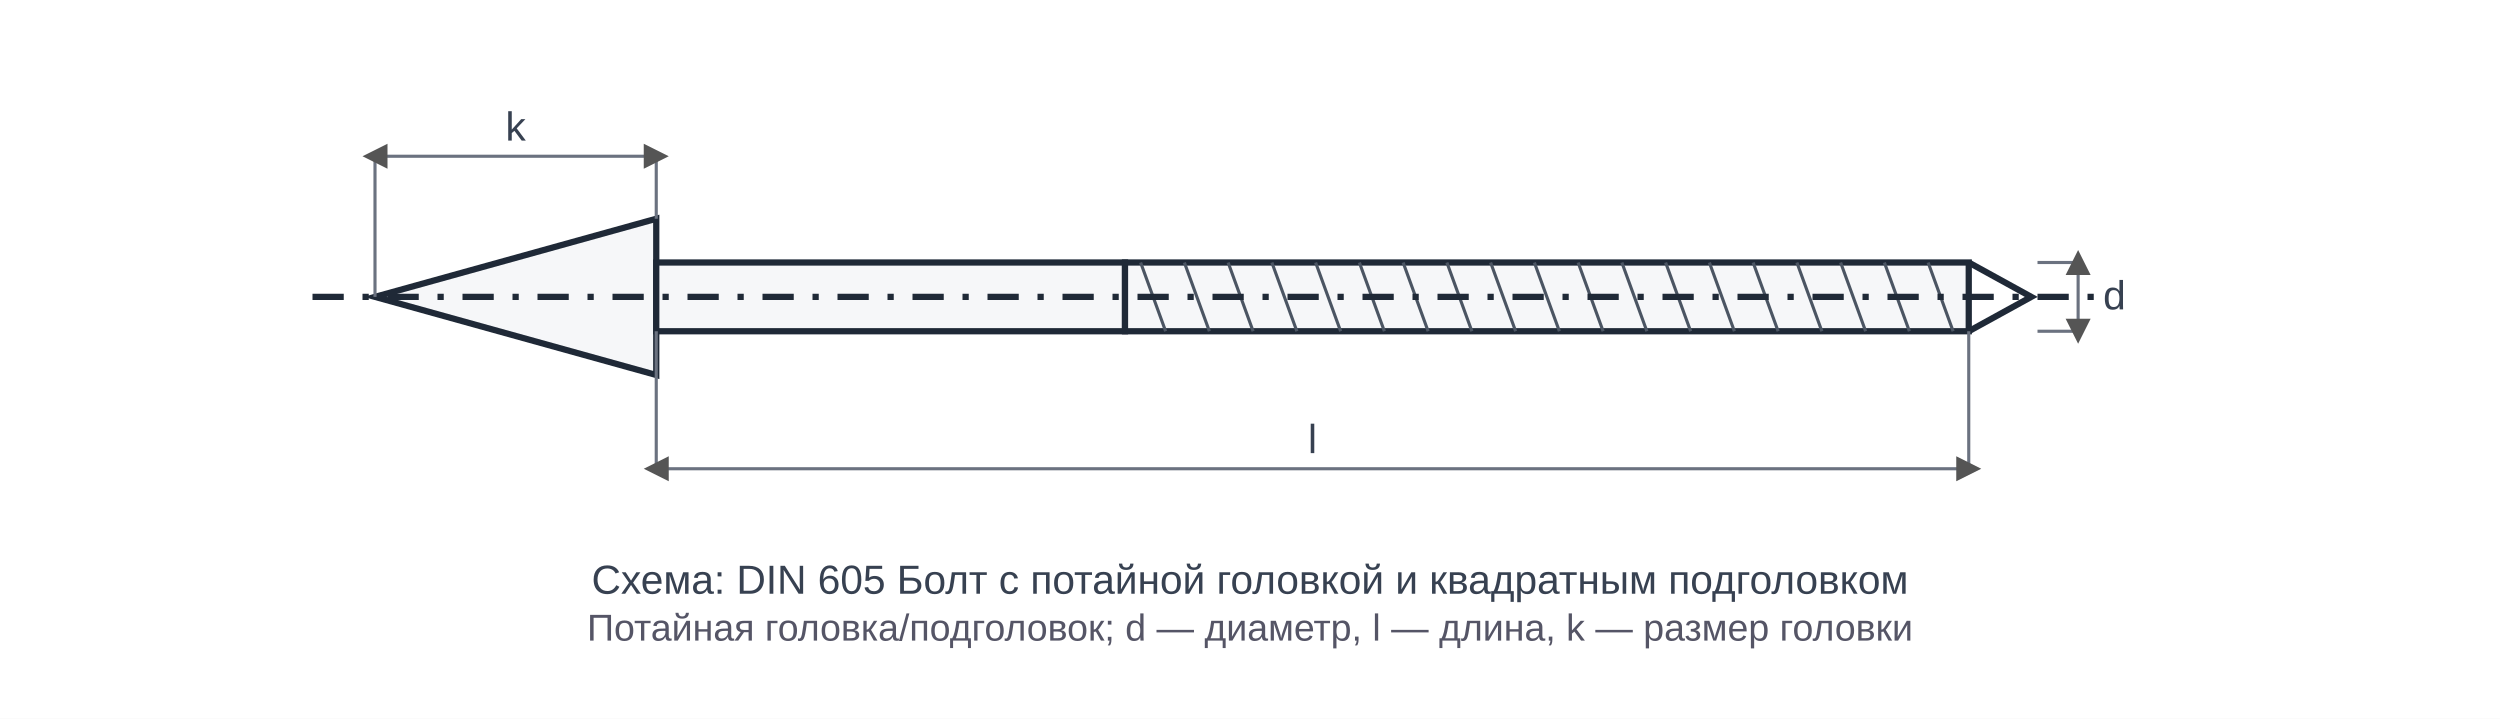
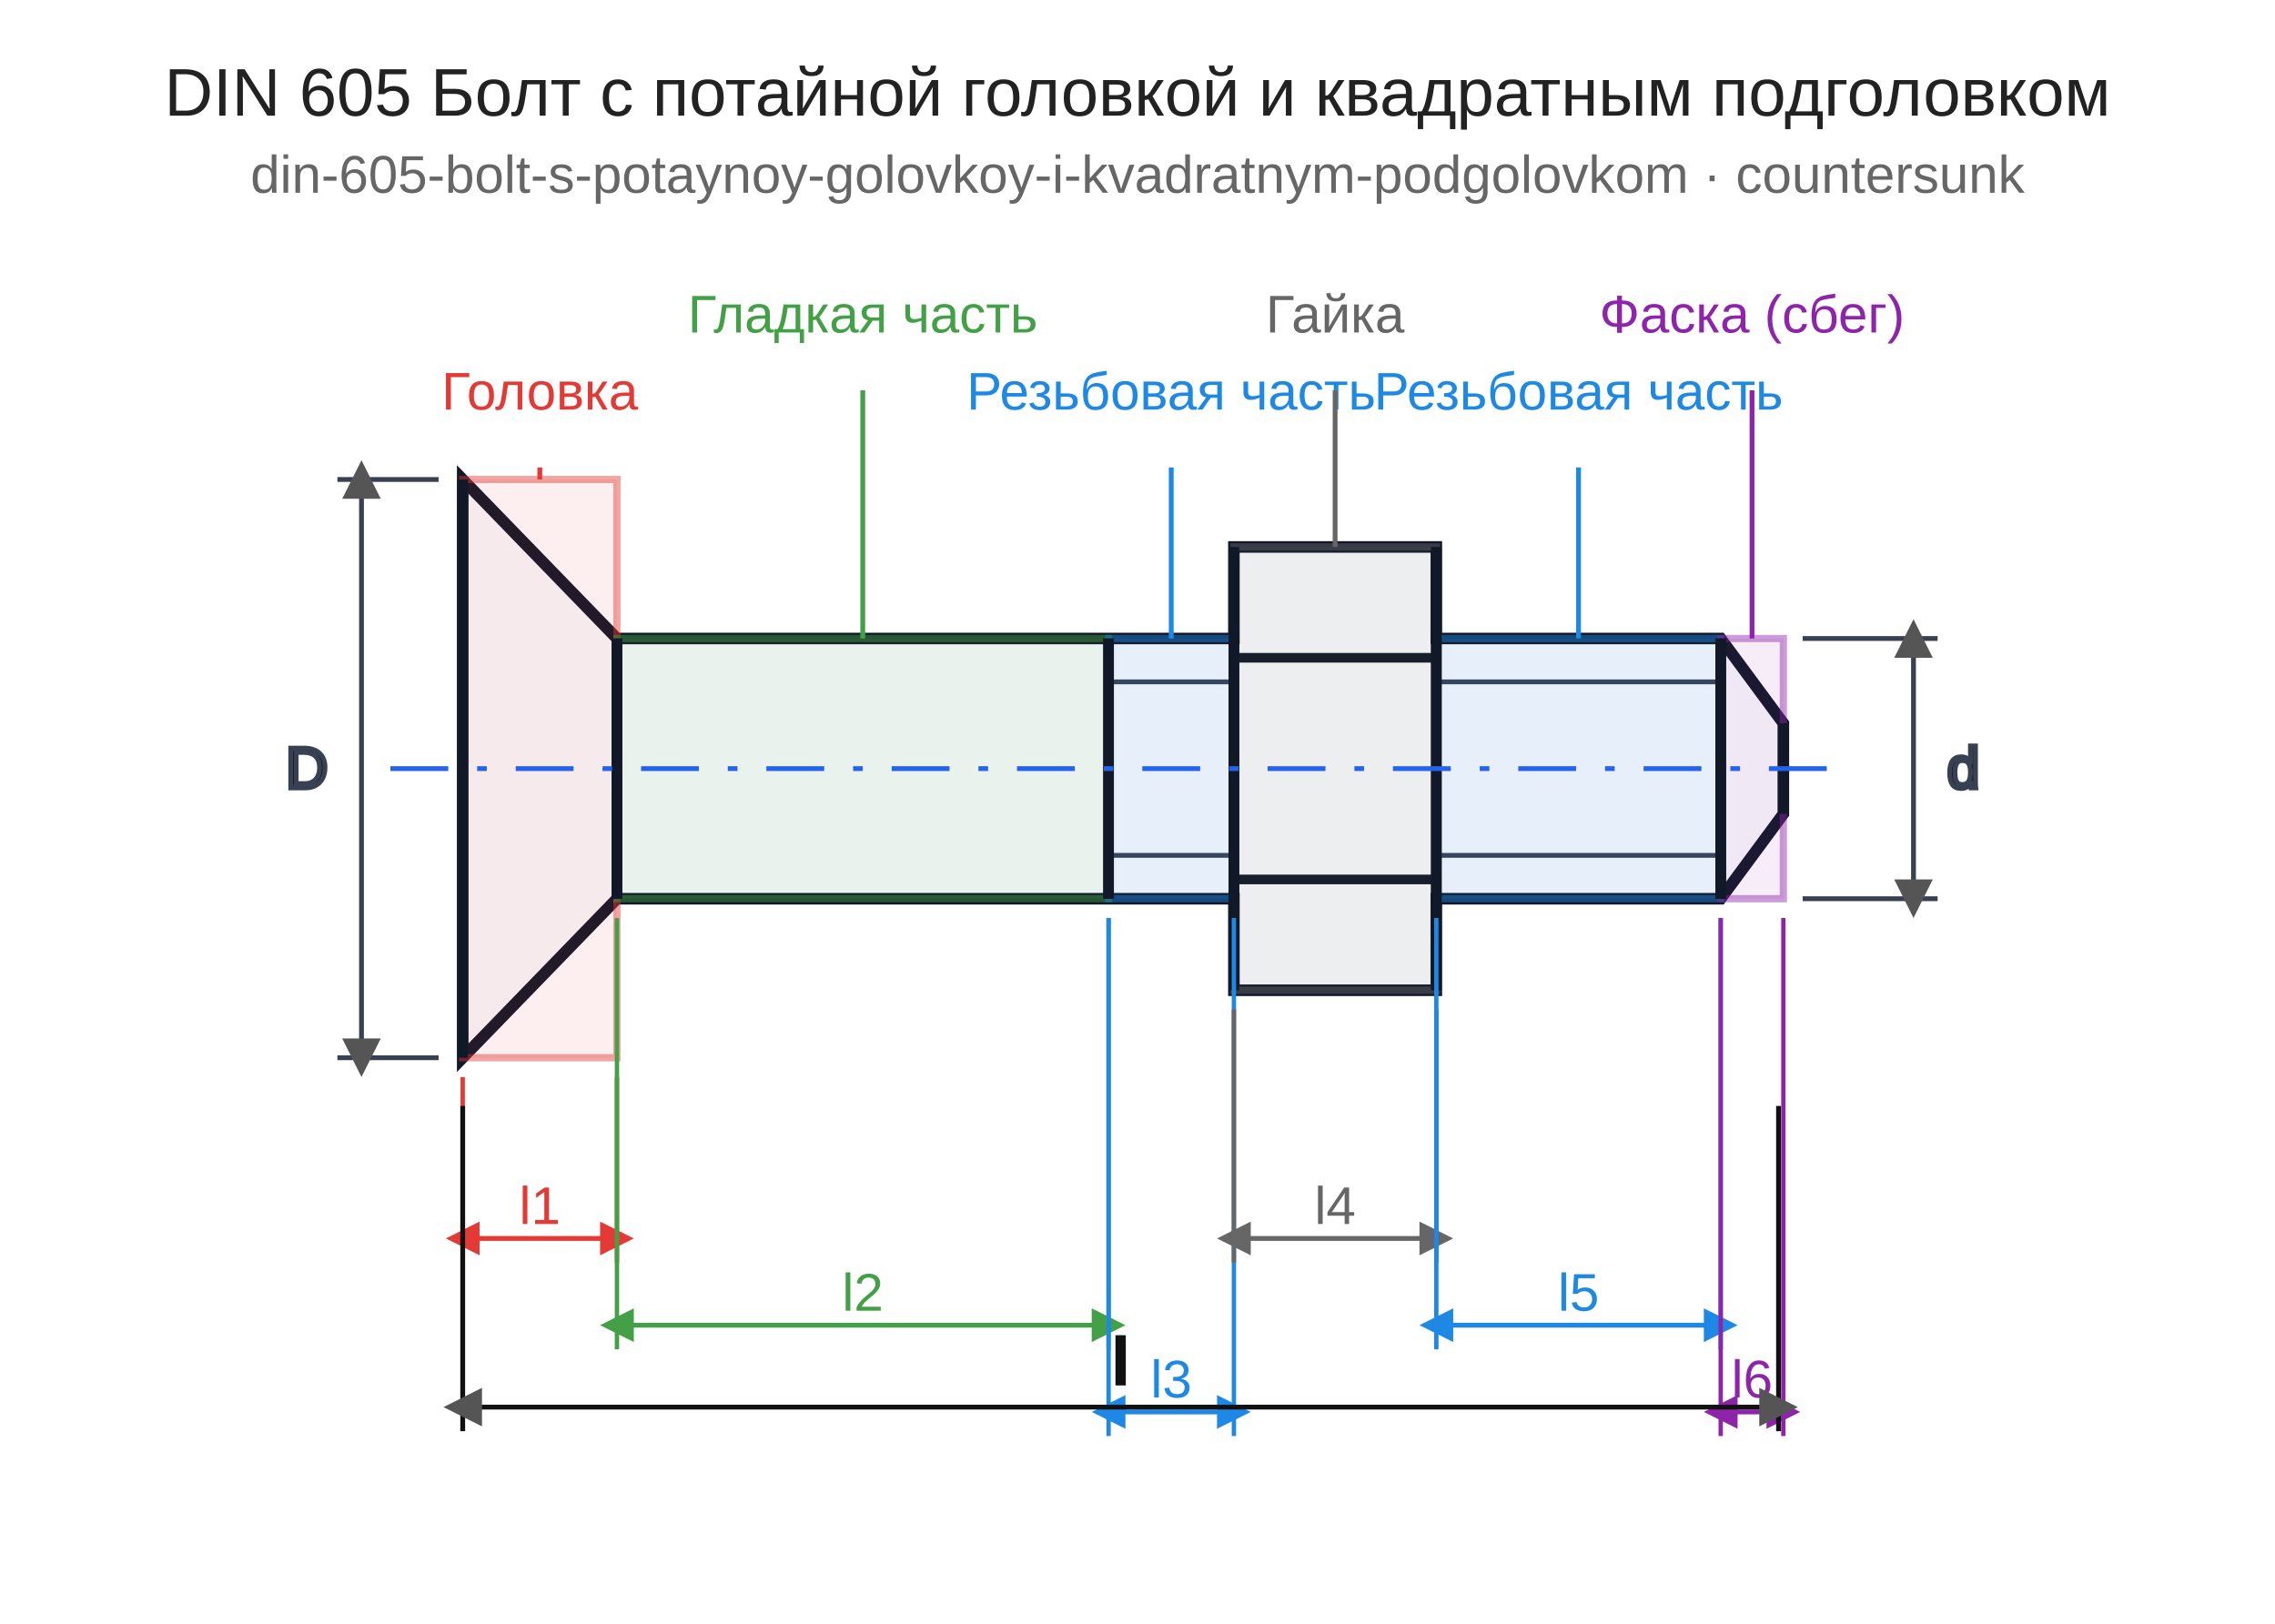
- <svg xmlns="http://www.w3.org/2000/svg" viewBox="0 0 800 230" font-family="Arial, sans-serif">
-   <rect width="800" height="230" fill="#ffffff" />
+ <svg xmlns="http://www.w3.org/2000/svg" viewBox="0 0 472 337" width="472" height="337" font-family="Arial,sans-serif">
  <defs>
-     <marker id="ah" markerWidth="8" markerHeight="8" refX="4" refY="4" orient="auto">
-       <path d="M0,0 L8,4 L0,8 Z" fill="#555" />
+     <marker id="arr" markerWidth="8" markerHeight="8" refX="4" refY="4" orient="auto-start-reverse">
+       <path d="M0,0 L8,4 L0,8 z" fill="#555" />
    </marker>
-     <marker id="ahb" markerWidth="8" markerHeight="8" refX="4" refY="4" orient="auto-start-reverse">
-       <path d="M0,0 L8,4 L0,8 Z" fill="#555" />
+     <marker id="arrc_0" markerWidth="7" markerHeight="7" refX="3.5" refY="3.5" orient="auto-start-reverse">
+       <path d="M0,0 L7,3.5 L0,7 z" fill="#e53935" />
+     </marker>
+     <marker id="arrc_1" markerWidth="7" markerHeight="7" refX="3.5" refY="3.5" orient="auto-start-reverse">
+       <path d="M0,0 L7,3.5 L0,7 z" fill="#43a047" />
+     </marker>
+     <marker id="arrc_2" markerWidth="7" markerHeight="7" refX="3.5" refY="3.5" orient="auto-start-reverse">
+       <path d="M0,0 L7,3.5 L0,7 z" fill="#1e88e5" />
+     </marker>
+     <marker id="arrc_3" markerWidth="7" markerHeight="7" refX="3.5" refY="3.5" orient="auto-start-reverse">
+       <path d="M0,0 L7,3.5 L0,7 z" fill="#666" />
+     </marker>
+     <marker id="arrc_4" markerWidth="7" markerHeight="7" refX="3.5" refY="3.5" orient="auto-start-reverse">
+       <path d="M0,0 L7,3.5 L0,7 z" fill="#1e88e5" />
+     </marker>
+     <marker id="arrc_5" markerWidth="7" markerHeight="7" refX="3.5" refY="3.5" orient="auto-start-reverse">
+       <path d="M0,0 L7,3.5 L0,7 z" fill="#8e24aa" />
    </marker>
  </defs>
-   <style>
-     .s{stroke:#1f2937;stroke-width:2;fill:none}
-     .f{fill:#f6f7f9;stroke:#1f2937;stroke-width:2}
-     .th{stroke:#4b5563;stroke-width:1}
-     .dim{stroke:#6b7280;stroke-width:1;fill:#374151;font-size:13px}
-   </style>
-   <path class="f" d="M120,95 L210,70 L210,120 Z" />
-   <rect class="f" x="210" y="84" width="150" height="22" />
-   <rect class="f" x="360" y="84" width="270" height="22" />
-   <g class="th">
-     <line x1="365" y1="84" x2="373" y2="106" />
-     <line x1="379" y1="84" x2="387" y2="106" />
-     <line x1="393" y1="84" x2="401" y2="106" />
-     <line x1="407" y1="84" x2="415" y2="106" />
-     <line x1="421" y1="84" x2="429" y2="106" />
-     <line x1="435" y1="84" x2="443" y2="106" />
-     <line x1="449" y1="84" x2="457" y2="106" />
-     <line x1="463" y1="84" x2="471" y2="106" />
-     <line x1="477" y1="84" x2="485" y2="106" />
-     <line x1="491" y1="84" x2="499" y2="106" />
-     <line x1="505" y1="84" x2="513" y2="106" />
-     <line x1="519" y1="84" x2="527" y2="106" />
-     <line x1="533" y1="84" x2="541" y2="106" />
-     <line x1="547" y1="84" x2="555" y2="106" />
-     <line x1="561" y1="84" x2="569" y2="106" />
-     <line x1="575" y1="84" x2="583" y2="106" />
-     <line x1="589" y1="84" x2="597" y2="106" />
-     <line x1="603" y1="84" x2="611" y2="106" />
-     <line x1="617" y1="84" x2="625" y2="106" />
+   <rect width="472" height="337" fill="#fff" />
+   <text x="236.0" y="24" text-anchor="middle" font-size="14" fill="#222">DIN 605 Болт с потайной головкой и квадратным подголовком</text>
+   <text x="236.0" y="40" text-anchor="middle" font-size="11" fill="#666">din-605-bolt-s-potaynoy-golovkoy-i-kvadratnym-podgolovkom · countersunk</text>
+   <g clip-path="url(#hatch_din_605_bolt_s_potay)" stroke="#6b7280" stroke-width="0.8">
+     <line x1="203.0" y1="186.5" x2="222.7" y2="132.5" />
+     <line x1="211.0" y1="186.5" x2="230.7" y2="132.5" />
+     <line x1="219.0" y1="186.5" x2="238.7" y2="132.5" />
+     <line x1="227.0" y1="186.5" x2="246.7" y2="132.5" />
+     <line x1="235.0" y1="186.5" x2="254.7" y2="132.5" />
+     <line x1="243.0" y1="186.5" x2="262.7" y2="132.5" />
+     <line x1="251.0" y1="186.5" x2="270.7" y2="132.5" />
+     <line x1="259.0" y1="186.5" x2="278.7" y2="132.5" />
+     <line x1="267.0" y1="186.5" x2="286.7" y2="132.5" />
+     <line x1="275.0" y1="186.5" x2="294.7" y2="132.5" />
  </g>
-   <path class="s" d="M630,84 L650,95 L630,106" />
-   <line class="s" stroke-dasharray="10,6,2,6" x1="100" y1="95" x2="670" y2="95" />
-   <g class="dim">
-     <line x1="120" y1="95" x2="120" y2="50" />
-     <line x1="210" y1="70" x2="210" y2="50" />
-     <line x1="120" y1="50" x2="210" y2="50" marker-start="url(#ahb)" marker-end="url(#ah)" />
-     <text x="165.0" y="45" text-anchor="middle" stroke="none">k</text>
+   <defs>
+     <clipPath id="hatch_din_605_bolt_s_potay">
+       <rect x="230" y="132.5" width="26" height="54.0" />
+     </clipPath>
+   </defs>
+   <g clip-path="url(#hatch_din_605_bolt_s_potay)" stroke="#6b7280" stroke-width="0.8">
+     <line x1="271.0" y1="186.5" x2="290.7" y2="132.5" />
+     <line x1="279.0" y1="186.5" x2="298.7" y2="132.5" />
+     <line x1="287.0" y1="186.5" x2="306.7" y2="132.5" />
+     <line x1="295.0" y1="186.5" x2="314.7" y2="132.5" />
+     <line x1="303.0" y1="186.5" x2="322.7" y2="132.5" />
+     <line x1="311.0" y1="186.5" x2="330.7" y2="132.5" />
+     <line x1="319.0" y1="186.5" x2="338.7" y2="132.5" />
+     <line x1="327.0" y1="186.5" x2="346.7" y2="132.5" />
+     <line x1="335.0" y1="186.5" x2="354.7" y2="132.5" />
+     <line x1="343.0" y1="186.5" x2="362.7" y2="132.5" />
+     <line x1="351.0" y1="186.5" x2="370.7" y2="132.5" />
+     <line x1="359.0" y1="186.5" x2="378.7" y2="132.5" />
+     <line x1="367.0" y1="186.5" x2="386.7" y2="132.5" />
+     <line x1="375.0" y1="186.5" x2="394.7" y2="132.5" />
+     <line x1="383.0" y1="186.5" x2="402.7" y2="132.5" />
  </g>
-   <g class="dim">
-     <line x1="210" y1="106" x2="210" y2="150" />
-     <line x1="630" y1="106" x2="630" y2="150" />
-     <line x1="210" y1="150" x2="630" y2="150" marker-start="url(#ahb)" marker-end="url(#ah)" />
-     <text x="420.0" y="145" text-anchor="middle" stroke="none">l</text>
+   <defs>
+     <clipPath id="hatch_din_605_bolt_s_potay">
+       <rect x="298" y="132.5" width="59" height="54.0" />
+     </clipPath>
+   </defs>
+   <path d="M 96.0,99.5 L 128.0,132.5 L 128.0,132.5 L 230.0,132.5 L 230.0,132.5 L 256.0,132.5 L 256.0,113.5 L 298.0,113.5 L 298.0,132.5 L 357.0,132.5 L 357.0,132.5 L 370.0,150.1 L 370.0,168.9 L 357.0,186.5 L 357.0,186.5 L 298.0,186.5 L 298.0,205.5 L 256.0,205.5 L 256.0,186.5 L 230.0,186.5 L 230.0,186.5 L 128.0,186.5 L 128.0,186.5 L 96.0,219.5 Z" fill="#f8fafc" stroke="#111827" stroke-width="2.4" />
+   <g class="thread-inner">
+     <line x1="230.0" y1="141.5" x2="256.0" y2="141.5" stroke="#374151" stroke-width="1" />
+     <line x1="230.0" y1="177.5" x2="256.0" y2="177.5" stroke="#374151" stroke-width="1" />
+     <line x1="298.0" y1="141.5" x2="357.0" y2="141.5" stroke="#374151" stroke-width="1" />
+     <line x1="298.0" y1="177.5" x2="357.0" y2="177.5" stroke="#374151" stroke-width="1" />
  </g>
-   <g class="dim">
-     <line x1="652" y1="84" x2="665" y2="84" />
-     <line x1="652" y1="106" x2="665" y2="106" />
-     <line x1="665" y1="84" x2="665" y2="106" marker-start="url(#ahb)" marker-end="url(#ah)" />
-     <text x="673" y="99.0" text-anchor="start" stroke="none">d</text>
+   <g class="hex-dividers" stroke="#111827" stroke-width="2">
+     <line x1="256.0" y1="136.5" x2="298.0" y2="136.5" />
+     <line x1="256.0" y1="182.5" x2="298.0" y2="182.5" />
  </g>
-   <text x="400" y="190" text-anchor="middle" font-size="13" fill="#374151">Схема: DIN 605 Болт с потайной головкой и квадратным подголовком</text>
-   <text x="400" y="205" text-anchor="middle" font-size="12" fill="#556"> Потайная головка/подголовок; d — диаметр, l — длина, k — размер головки</text>
+   <rect x="96" y="99.5" width="32" height="120.0" fill="#e53935" fill-opacity="0.08" stroke="#e53935" stroke-opacity="0.45" stroke-width="1.5" />
+   <rect x="128" y="132.5" width="102" height="54.0" fill="#43a047" fill-opacity="0.08" stroke="#43a047" stroke-opacity="0.45" stroke-width="1.5" />
+   <rect x="230" y="132.5" width="26" height="54.0" fill="#1e88e5" fill-opacity="0.08" stroke="#1e88e5" stroke-opacity="0.45" stroke-width="1.5" />
+   <rect x="256" y="113.5" width="42" height="92.0" fill="#666" fill-opacity="0.08" stroke="#666" stroke-opacity="0.45" stroke-width="1.5" />
+   <rect x="298" y="132.5" width="59" height="54.0" fill="#1e88e5" fill-opacity="0.08" stroke="#1e88e5" stroke-opacity="0.45" stroke-width="1.5" />
+   <rect x="357" y="132.5" width="13" height="54.0" fill="#8e24aa" fill-opacity="0.08" stroke="#8e24aa" stroke-opacity="0.45" stroke-width="1.5" />
+   <g class="seg-separators" stroke="#111827" stroke-width="2.2">
+     <line x1="96.0" y1="99.5" x2="96.0" y2="219.5" />
+     <line x1="128.0" y1="132.5" x2="128.0" y2="186.5" />
+     <line x1="128.0" y1="132.5" x2="128.0" y2="186.5" />
+     <line x1="230.0" y1="132.5" x2="230.0" y2="186.5" />
+     <line x1="230.0" y1="132.5" x2="230.0" y2="186.5" />
+     <line x1="256.0" y1="132.5" x2="256.0" y2="186.5" />
+     <line x1="256.0" y1="113.5" x2="256.0" y2="205.5" />
+     <line x1="298.0" y1="113.5" x2="298.0" y2="205.5" />
+     <line x1="298.0" y1="132.5" x2="298.0" y2="186.5" />
+     <line x1="357.0" y1="132.5" x2="357.0" y2="186.5" />
+     <line x1="357.0" y1="132.5" x2="357.0" y2="186.5" />
+     <line x1="370.0" y1="150.1" x2="370.0" y2="168.9" />
+   </g>
+   <line x1="81" y1="159.5" x2="384" y2="159.5" stroke="#2563eb" stroke-width="1" stroke-dasharray="12,6,2,6" />
+   <line x1="112.0" y1="99.5" x2="112.0" y2="97.0" stroke="#e53935" stroke-width="1" />
+   <text x="112.0" y="85.0" text-anchor="middle" font-size="11" fill="#e53935" font-family="Arial">Головка</text>
+   <line x1="179.0" y1="132.5" x2="179.0" y2="81.0" stroke="#43a047" stroke-width="1" />
+   <text x="179.0" y="69.0" text-anchor="middle" font-size="11" fill="#43a047" font-family="Arial">Гладкая часть</text>
+   <line x1="243.0" y1="132.5" x2="243.0" y2="97.0" stroke="#1e88e5" stroke-width="1" />
+   <text x="243.0" y="85.0" text-anchor="middle" font-size="11" fill="#1e88e5" font-family="Arial">Резьбовая часть</text>
+   <line x1="277.0" y1="113.5" x2="277.0" y2="81.0" stroke="#666" stroke-width="1" />
+   <text x="277.0" y="69.0" text-anchor="middle" font-size="11" fill="#666" font-family="Arial">Гайка</text>
+   <line x1="327.5" y1="132.5" x2="327.5" y2="97.0" stroke="#1e88e5" stroke-width="1" />
+   <text x="327.5" y="85.0" text-anchor="middle" font-size="11" fill="#1e88e5" font-family="Arial">Резьбовая часть</text>
+   <line x1="363.5" y1="132.5" x2="363.5" y2="81.0" stroke="#8e24aa" stroke-width="1" />
+   <text x="363.5" y="69.0" text-anchor="middle" font-size="11" fill="#8e24aa" font-family="Arial">Фаска (сбег)</text>
+   <line x1="96.0" y1="223.5" x2="96.0" y2="262.0" stroke="#e53935" stroke-width="0.9" />
+   <line x1="128.0" y1="223.5" x2="128.0" y2="262.0" stroke="#e53935" stroke-width="0.9" />
+   <line x1="96.0" y1="257.0" x2="128.0" y2="257.0" stroke="#e53935" stroke-width="1" marker-start="url(#arrc_0)" marker-end="url(#arrc_0)" />
+   <text x="112.0" y="254.0" text-anchor="middle" font-size="11" fill="#e53935" font-family="Arial">l1</text>
+   <line x1="128.0" y1="190.5" x2="128.0" y2="280.0" stroke="#43a047" stroke-width="0.9" />
+   <line x1="230.0" y1="190.5" x2="230.0" y2="280.0" stroke="#43a047" stroke-width="0.9" />
+   <line x1="128.0" y1="275.0" x2="230.0" y2="275.0" stroke="#43a047" stroke-width="1" marker-start="url(#arrc_1)" marker-end="url(#arrc_1)" />
+   <text x="179.0" y="272.0" text-anchor="middle" font-size="11" fill="#43a047" font-family="Arial">l2</text>
+   <line x1="230.0" y1="190.5" x2="230.0" y2="298.0" stroke="#1e88e5" stroke-width="0.9" />
+   <line x1="256.0" y1="190.5" x2="256.0" y2="298.0" stroke="#1e88e5" stroke-width="0.9" />
+   <line x1="230.0" y1="293.0" x2="256.0" y2="293.0" stroke="#1e88e5" stroke-width="1" marker-start="url(#arrc_2)" marker-end="url(#arrc_2)" />
+   <text x="243.0" y="290.0" text-anchor="middle" font-size="11" fill="#1e88e5" font-family="Arial">l3</text>
+   <line x1="256.0" y1="209.5" x2="256.0" y2="262.0" stroke="#666" stroke-width="0.9" />
+   <line x1="298.0" y1="209.5" x2="298.0" y2="262.0" stroke="#666" stroke-width="0.9" />
+   <line x1="256.0" y1="257.0" x2="298.0" y2="257.0" stroke="#666" stroke-width="1" marker-start="url(#arrc_3)" marker-end="url(#arrc_3)" />
+   <text x="277.0" y="254.0" text-anchor="middle" font-size="11" fill="#666" font-family="Arial">l4</text>
+   <line x1="298.0" y1="190.5" x2="298.0" y2="280.0" stroke="#1e88e5" stroke-width="0.9" />
+   <line x1="357.0" y1="190.5" x2="357.0" y2="280.0" stroke="#1e88e5" stroke-width="0.9" />
+   <line x1="298.0" y1="275.0" x2="357.0" y2="275.0" stroke="#1e88e5" stroke-width="1" marker-start="url(#arrc_4)" marker-end="url(#arrc_4)" />
+   <text x="327.5" y="272.0" text-anchor="middle" font-size="11" fill="#1e88e5" font-family="Arial">l5</text>
+   <line x1="357.0" y1="190.5" x2="357.0" y2="298.0" stroke="#8e24aa" stroke-width="0.9" />
+   <line x1="370.0" y1="190.5" x2="370.0" y2="298.0" stroke="#8e24aa" stroke-width="0.9" />
+   <line x1="357.0" y1="293.0" x2="370.0" y2="293.0" stroke="#8e24aa" stroke-width="1" marker-start="url(#arrc_5)" marker-end="url(#arrc_5)" />
+   <text x="363.5" y="290.0" text-anchor="middle" font-size="11" fill="#8e24aa" font-family="Arial">l6</text>
+   <g stroke="#111" stroke-width="1" font-family="Arial" font-size="13" fill="#111">
+     <line x1="96" y1="229.5" x2="96" y2="297" />
+     <line x1="369" y1="229.5" x2="369" y2="297" />
+     <line x1="96" y1="292" x2="369" y2="292" marker-start="url(#arr)" marker-end="url(#arr)" />
+     <text x="232.5" y="287" text-anchor="middle">l</text>
+   </g>
+   <g stroke="#374151" stroke-width="1" font-family="Arial" font-size="12" fill="#111">
+     <line x1="91" y1="99.5" x2="70" y2="99.5" />
+     <line x1="91" y1="219.5" x2="70" y2="219.5" />
+     <line x1="75" y1="99.5" x2="75" y2="219.5" marker-start="url(#arr)" marker-end="url(#arr)" />
+     <text x="68" y="163.5" text-anchor="end">D</text>
+   </g>
+   <g stroke="#374151" stroke-width="1" font-family="Arial" font-size="12" fill="#111">
+     <line x1="374" y1="132.5" x2="402" y2="132.5" />
+     <line x1="374" y1="186.5" x2="402" y2="186.5" />
+     <line x1="397" y1="132.5" x2="397" y2="186.5" marker-start="url(#arr)" marker-end="url(#arr)" />
+     <text x="404" y="163.5" text-anchor="start">d</text>
+   </g>
</svg>
